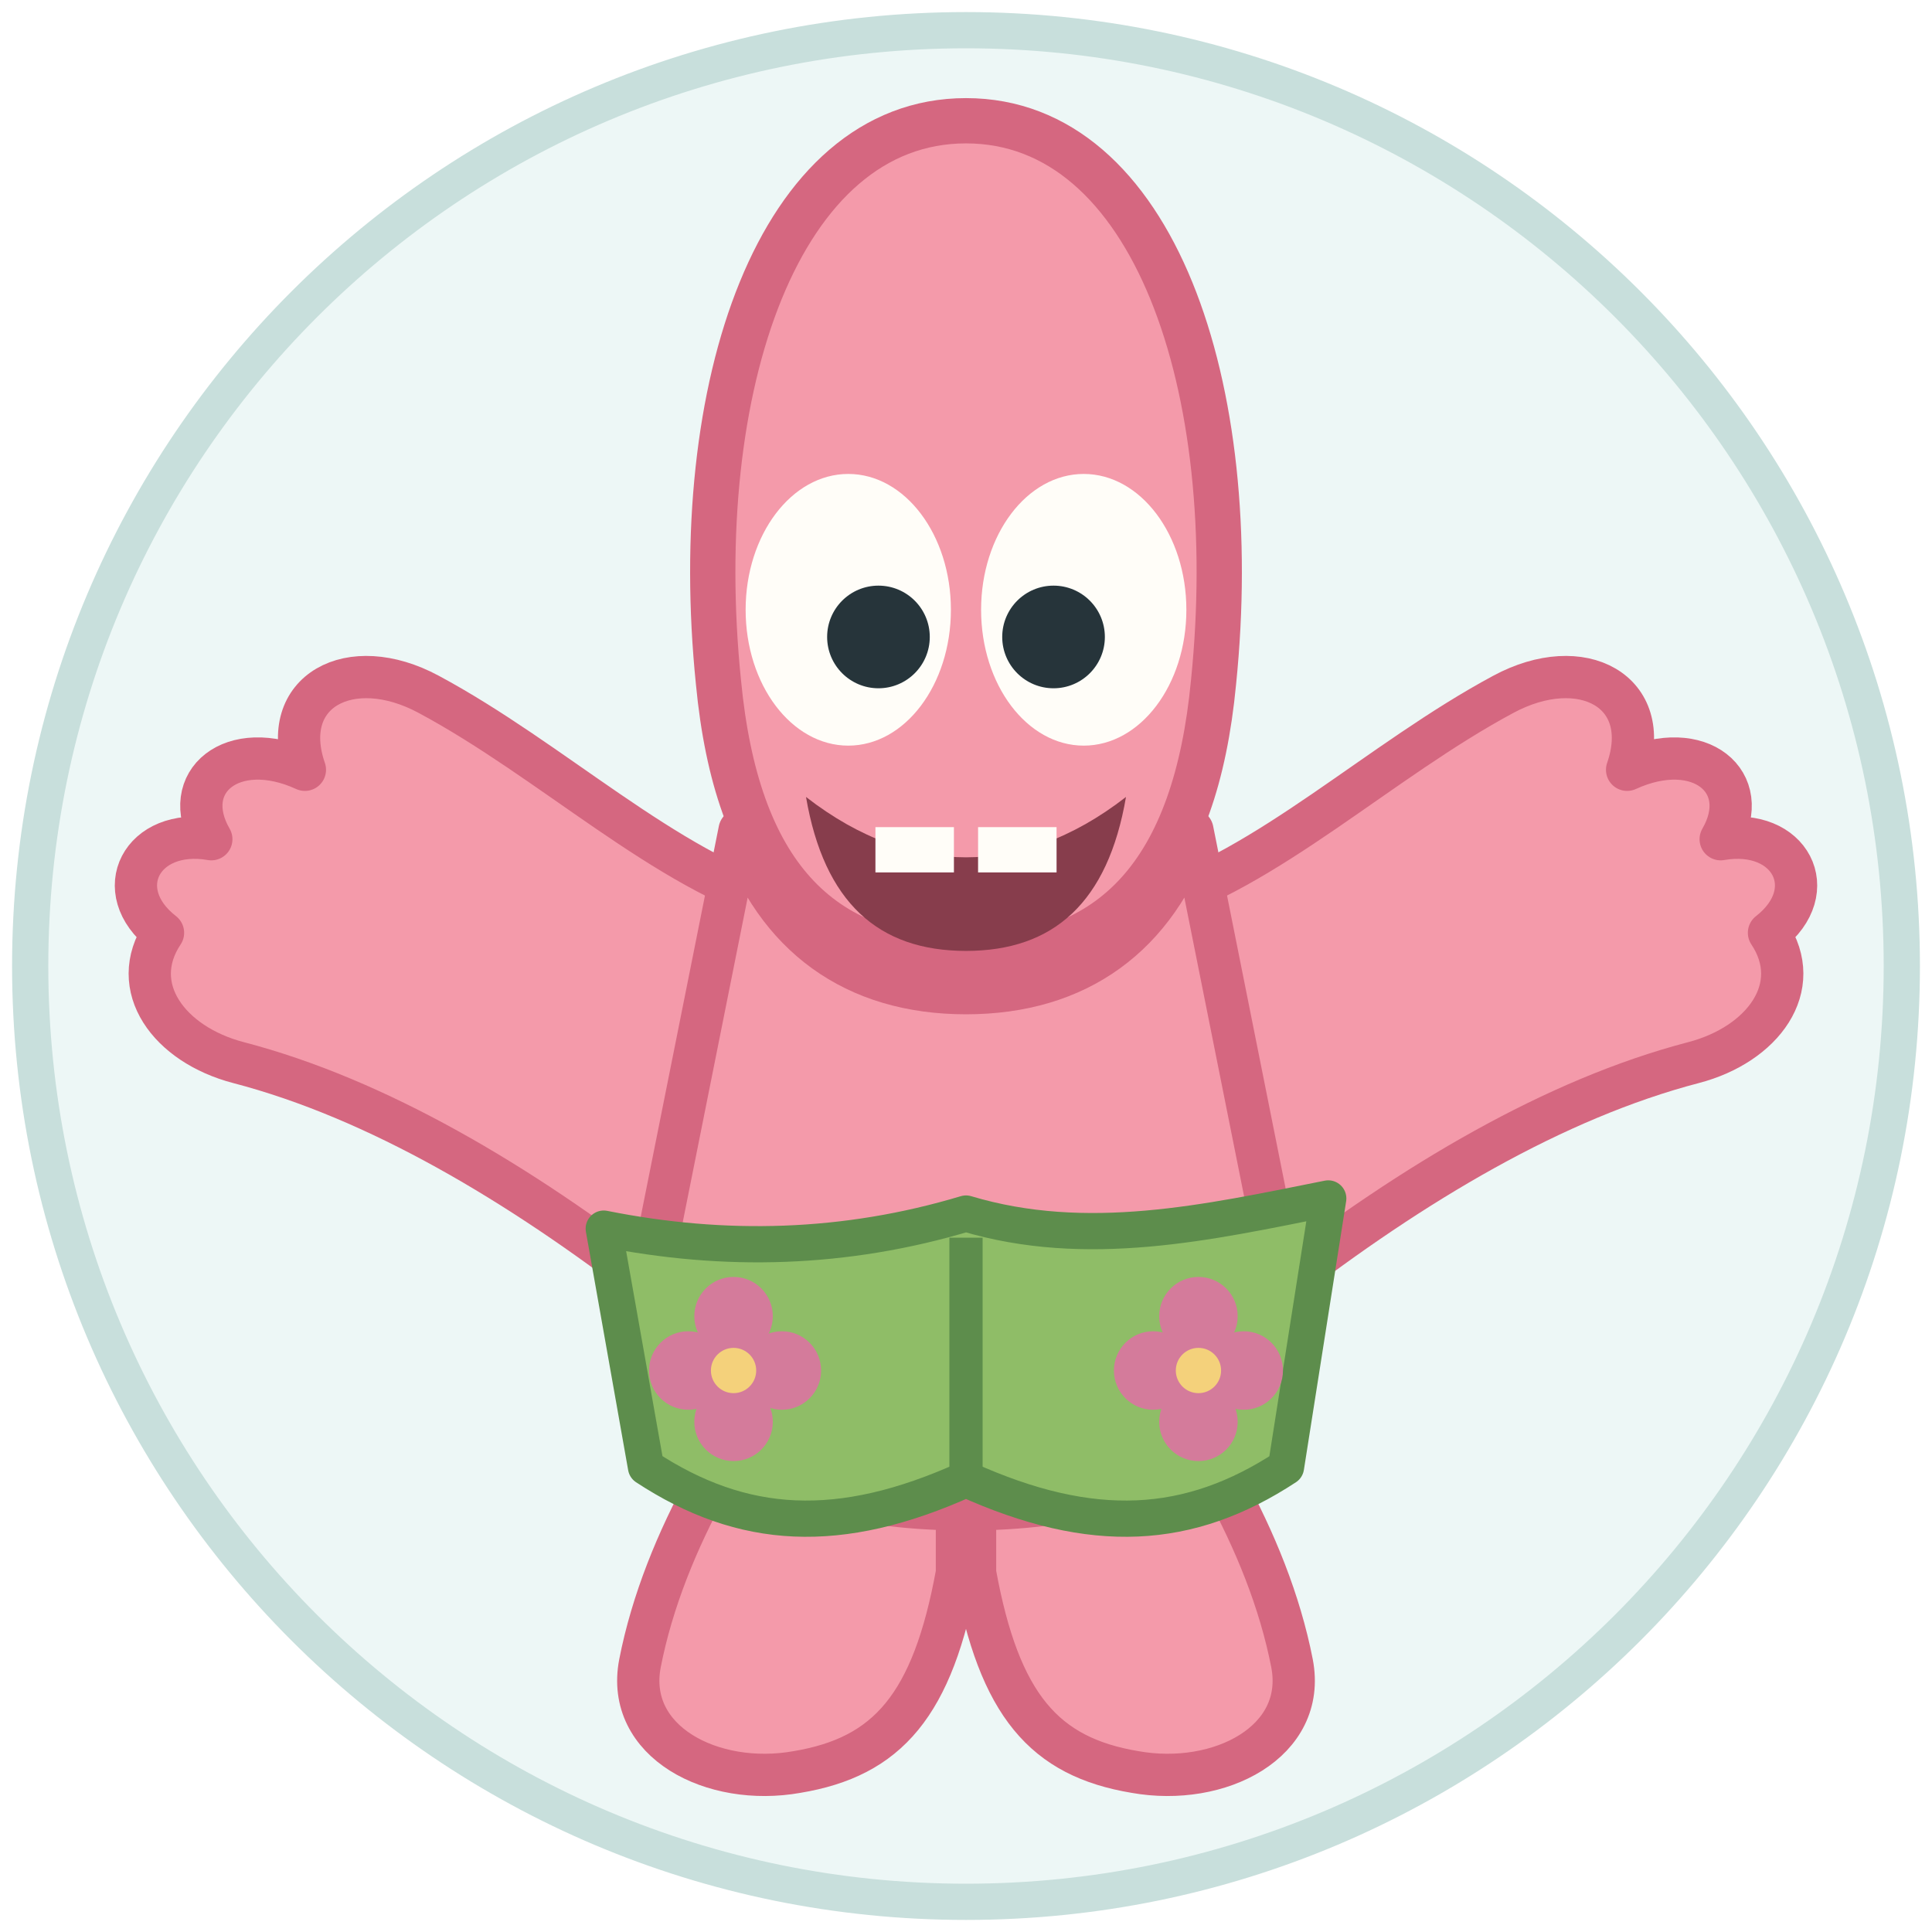
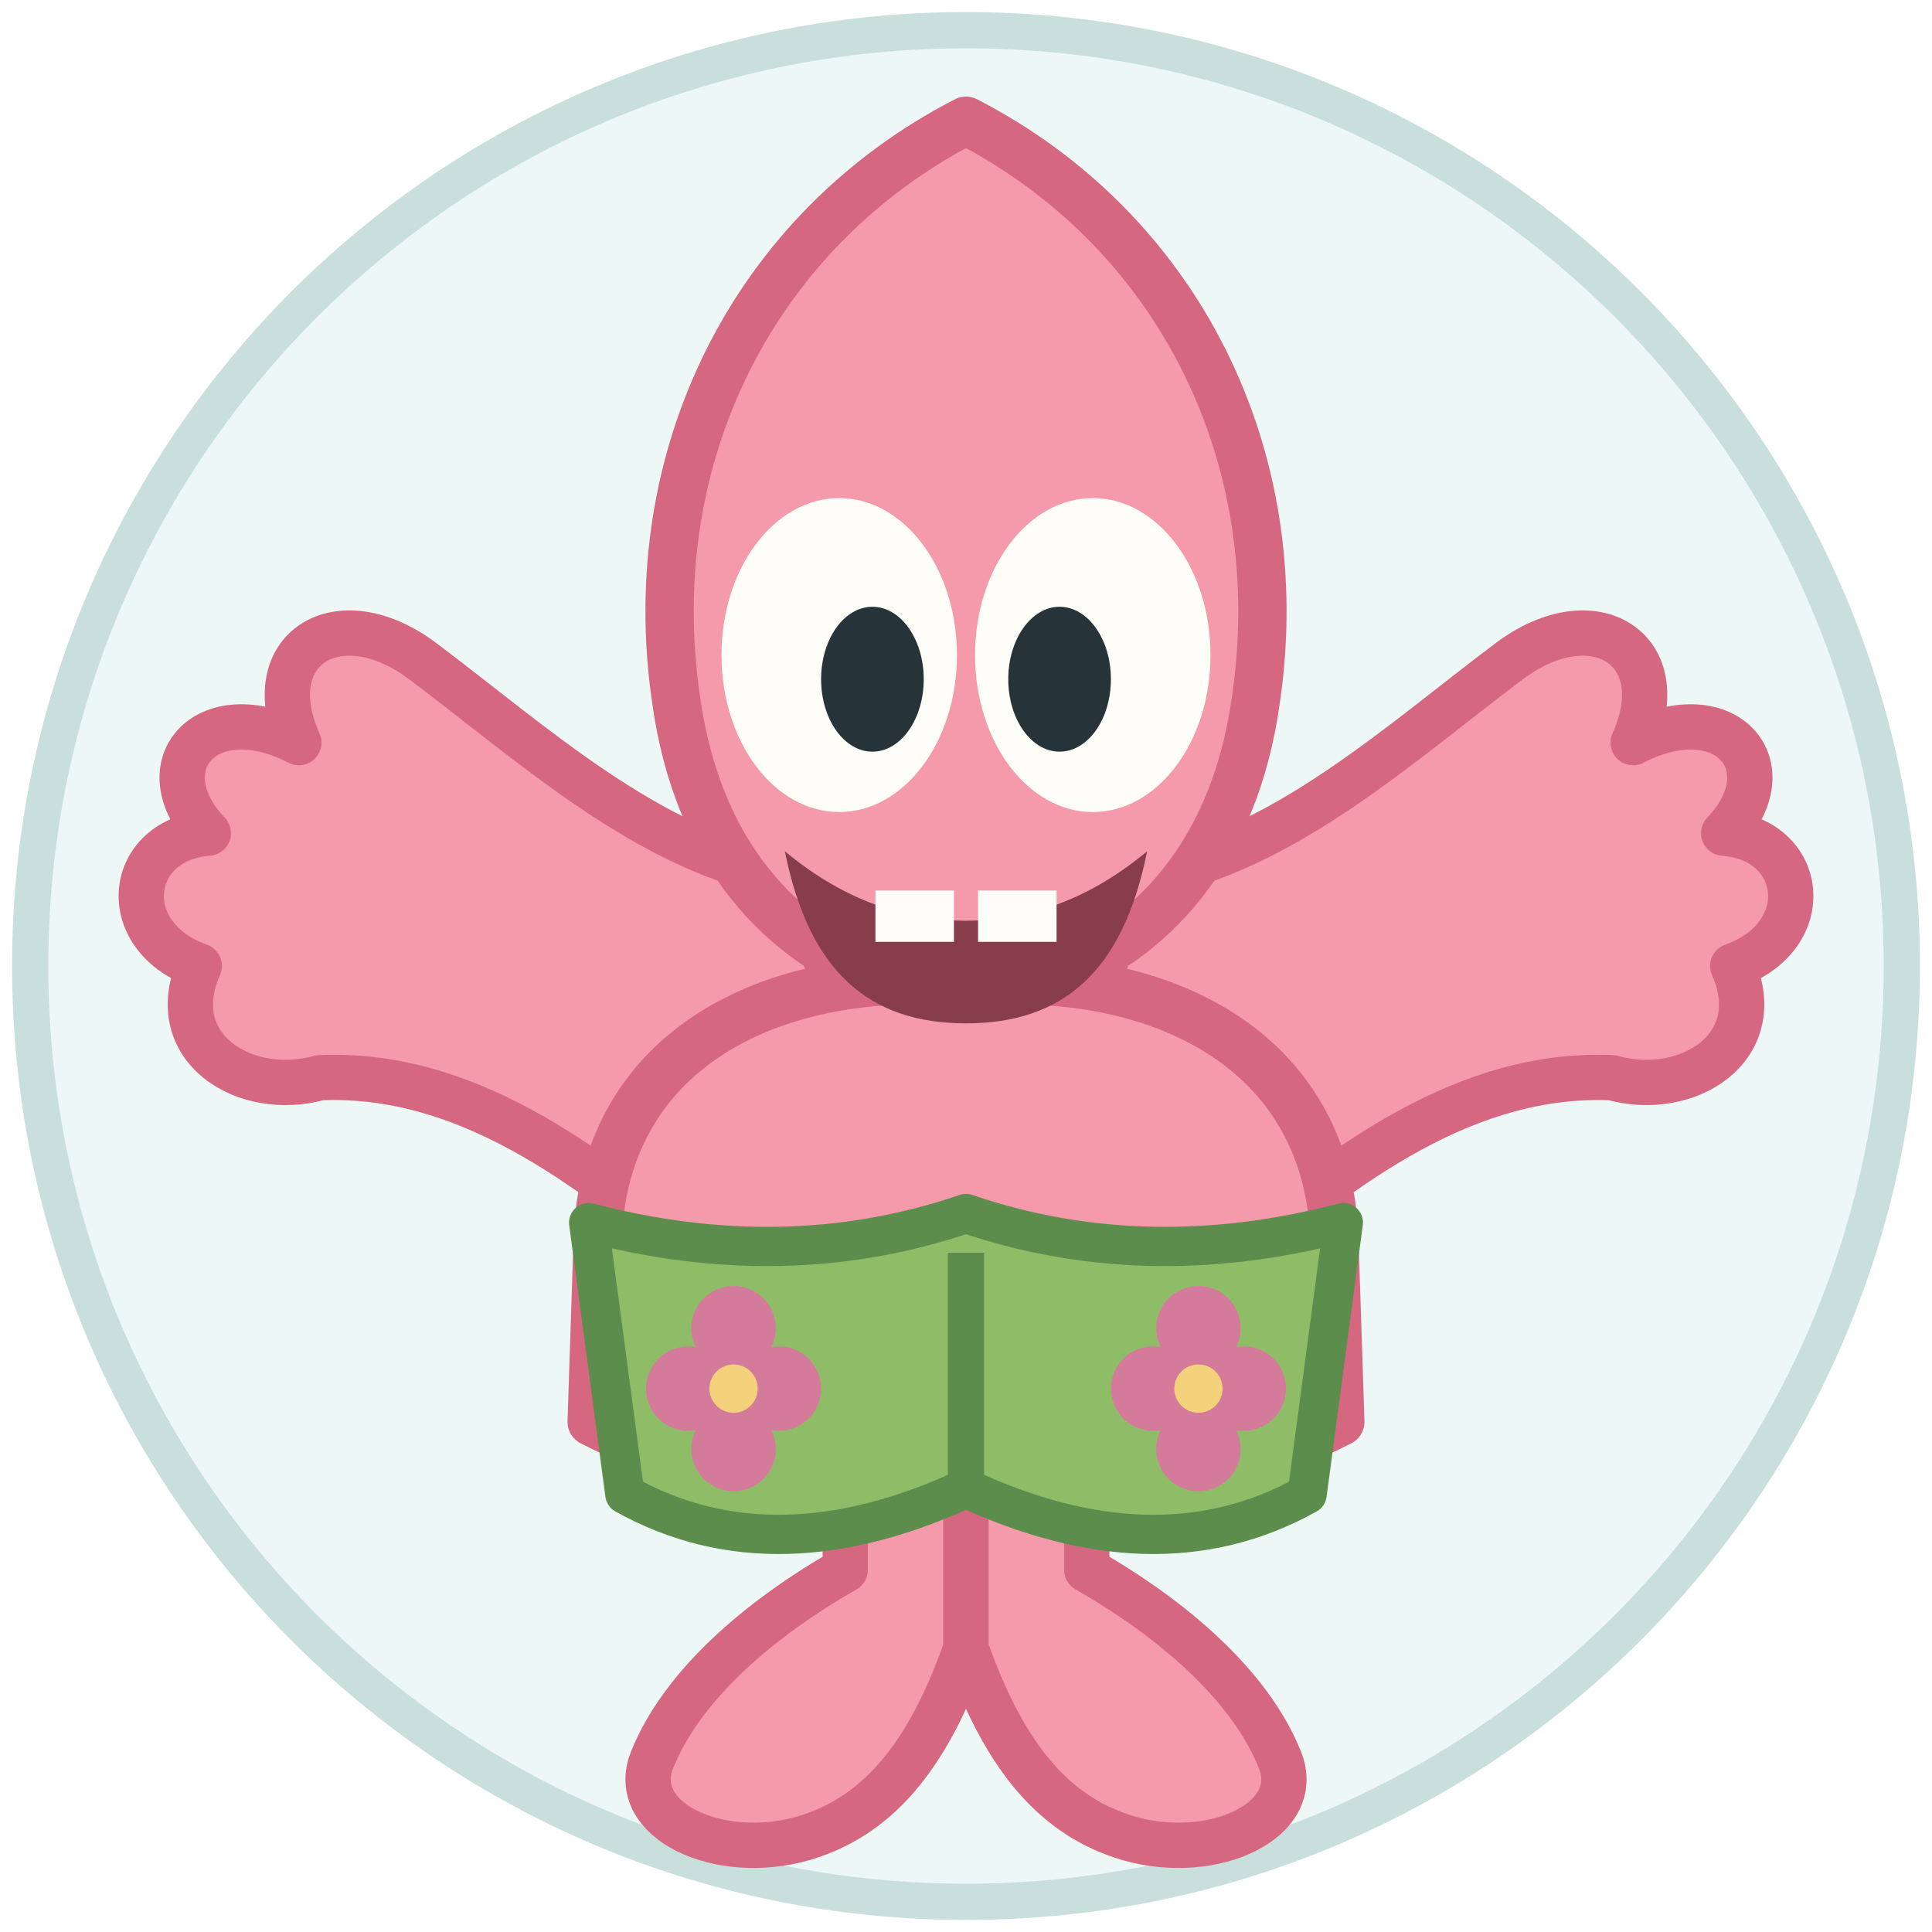
<svg xmlns="http://www.w3.org/2000/svg" width="64" height="64" viewBox="0 0 64 64" role="img" aria-label="派大星头像">
  <circle cx="32" cy="32" r="31" fill="#edf7f6" stroke="#c8dfdc" stroke-width="1.2" />
-   <path d="M26 30c-4-1.2-7.7-4.8-11.8-7-2.6-1.4-5-.1-4.1 2.5-2.4-1.1-4.2.4-3.1 2.3-2.3-.4-3.4 1.7-1.6 3.1-1.2 1.8.2 3.7 2.5 4.3 4.6 1.2 9.3 4 13.7 7.4l5.8-2.8Z" fill="#f49aaa" stroke="#d56780" stroke-width="1.4" stroke-linecap="round" stroke-linejoin="round" />
-   <path d="M26 30c-4-1.2-7.7-4.8-11.8-7-2.6-1.4-5-.1-4.1 2.5-2.4-1.1-4.2.4-3.1 2.3-2.3-.4-3.4 1.7-1.6 3.1-1.2 1.8.2 3.7 2.5 4.3 4.6 1.2 9.3 4 13.7 7.4l5.8-2.8Z" fill="#f49aaa" stroke="#d56780" stroke-width="1.4" stroke-linecap="round" stroke-linejoin="round" transform="translate(64 0) scale(-1 1)" />
-   <path d="M27 44c-2.5 3-5 7-5.8 11.1-.5 2.6 2.4 4.1 5.2 3.6 3-.5 4.5-2.2 5.3-6.6V44Z" fill="#f49aaa" stroke="#d56780" stroke-width="1.4" stroke-linejoin="round" />
-   <path d="M37 44c2.5 3 5 7 5.8 11.1.5 2.6-2.4 4.1-5.2 3.6-3-.5-4.5-2.2-5.3-6.6V44Z" fill="#f49aaa" stroke="#d56780" stroke-width="1.4" stroke-linejoin="round" />
-   <path d="M24.5 27.5c1.2 3.5 3.8 5.4 7.5 5.4s6.3-1.9 7.5-5.4l3 15c.8 4.4-3.5 7.5-10.5 7.5s-11.3-3.1-10.5-7.5Z" fill="#f49aaa" stroke="#d56780" stroke-width="1.4" stroke-linejoin="round" />
-   <path d="M32 4c6.2 0 9.2 8.8 8.2 18.6-.6 6.3-3.3 9.2-8.2 9.2s-7.6-2.9-8.2-9.2C22.8 12.8 25.8 4 32 4Z" fill="#f49aaa" stroke="#d56780" stroke-width="1.5" stroke-linejoin="round" />
-   <ellipse cx="28.1" cy="20.2" rx="3.4" ry="4.5" fill="#fffdf8" />
-   <ellipse cx="35.9" cy="20.2" rx="3.4" ry="4.5" fill="#fffdf8" />
-   <circle cx="29.1" cy="21.1" r="1.7" fill="#26343a" />
-   <circle cx="34.9" cy="21.1" r="1.7" fill="#26343a" />
-   <path d="M26.7 26.4c1.8 1.4 3.6 2 5.3 2s3.5-.6 5.3-2c-.6 3.5-2.4 5.1-5.3 5.1s-4.7-1.6-5.3-5.1Z" fill="#873d4c" />
-   <path d="M29 27.4h2.6v1.5H29zm3.4 0H35v1.5h-2.6Z" fill="#fffdf8" />
-   <path d="M20 40.7c4 .8 8 .7 12-.5 4 1.2 8 .3 12-.5l-1.4 8.9c-3.2 2.1-6.4 2.3-10.6.4-4.2 1.9-7.4 1.7-10.6-.4Z" fill="#8fbd67" stroke="#5d8d4c" stroke-width="1.2" stroke-linejoin="round" />
-   <path d="M32 41v8.4" fill="none" stroke="#5d8d4c" stroke-width="1.1" />
+   <g fill="#f49aaa" stroke="#d56780" stroke-width="1.5" stroke-linejoin="round" stroke-linecap="round">
+     <path d="M28 44v8c-2.8 1.6-5.4 3.8-6.4 6.3-.8 2 2.2 3.4 5 2.6 2.4-.7 4.1-2.6 5.4-6.3V44Z" />
+     <path d="M36 44v8c2.8 1.6 5.4 3.8 6.4 6.3.8 2-2.2 3.4-5 2.6-2.4-.7-4.1-2.6-5.4-6.3V44Z" />
+     <path d="M26 29c-4.5-.8-8.4-4.4-12-7.1-2.8-2.1-5.5-.4-4.1 2.7-3.1-1.6-5.1.8-3 3-2.7.2-3.1 3.4-.3 4.4-1.2 2.7 1.5 4.4 4 3.7 4.7-.2 8.8 2.7 13 6.4l6.5-4.7Z" />
+     <path d="M26 29c-4.5-.8-8.4-4.4-12-7.1-2.8-2.1-5.5-.4-4.1 2.7-3.1-1.6-5.1.8-3 3-2.7.2-3.1 3.4-.3 4.4-1.2 2.7 1.5 4.4 4 3.7 4.7-.2 8.8 2.7 13 6.4l6.5-4.7Z" transform="translate(64 0) scale(-1 1)" />
+   </g>
+   <path d="M32 4c-7 3.6-10.8 11.1-9.6 19.2.7 5 3.4 8 7 9.3-5.2.3-9.4 3.1-9.6 8.5l-.2 6.1c4.1 2.1 8.1 2.4 12.4.4 4.3 2 8.3 1.7 12.4-.4l-.2-6.1c-.2-5.4-4.4-8.2-9.6-8.5 3.6-1.3 6.3-4.3 7-9.3C42.8 15.1 39 7.6 32 4Z" fill="#f49aaa" stroke="#d56780" stroke-width="1.6" stroke-linejoin="round" />
+   <ellipse cx="27.8" cy="21.7" rx="3.9" ry="5.2" fill="#fffdf8" />
+   <ellipse cx="36.2" cy="21.7" rx="3.9" ry="5.2" fill="#fffdf8" />
+   <ellipse cx="28.9" cy="22.5" rx="1.7" ry="2.4" fill="#26343a" />
+   <ellipse cx="35.1" cy="22.5" rx="1.7" ry="2.4" fill="#26343a" />
+   <path d="M26 28.2c1.8 1.5 3.8 2.3 6 2.3s4.2-.8 6-2.3c-.8 4-2.8 5.7-6 5.7s-5.2-1.7-6-5.7Z" fill="#873d4c" />
+   <path d="M29 29.5h2.6v1.7H29zm3.4 0H35v1.7h-2.6Z" fill="#fffdf8" />
+   <path d="M19.5 40.5c4.2 1.1 8.4 1.1 12.5-.3 4.1 1.4 8.3 1.4 12.5.3l-1.2 9c-3.4 1.9-7.2 1.7-11.3-.2-4.1 1.9-7.9 2.1-11.3.2Z" fill="#8fbd67" stroke="#5d8d4c" stroke-width="1.3" stroke-linejoin="round" />
+   <path d="M32 41.5v7.6" fill="none" stroke="#5d8d4c" stroke-width="1.2" />
  <g fill="#d47b9b">
-     <circle cx="24.3" cy="43.6" r="1.3" />
-     <circle cx="22.8" cy="45.4" r="1.3" />
-     <circle cx="25.9" cy="45.4" r="1.3" />
-     <circle cx="24.3" cy="47.1" r="1.3" />
-     <circle cx="24.3" cy="45.4" r=".75" fill="#f4d17b" />
-     <circle cx="39.7" cy="43.6" r="1.3" />
-     <circle cx="38.2" cy="45.4" r="1.3" />
-     <circle cx="41.2" cy="45.4" r="1.3" />
-     <circle cx="39.7" cy="47.1" r="1.3" />
-     <circle cx="39.7" cy="45.4" r=".75" fill="#f4d17b" />
+     <circle cx="24.3" cy="44" r="1.4" />
+     <circle cx="22.8" cy="46" r="1.4" />
+     <circle cx="25.8" cy="46" r="1.4" />
+     <circle cx="24.3" cy="48" r="1.4" />
+     <circle cx="24.3" cy="46" r=".8" fill="#f4d17b" />
+     <circle cx="39.7" cy="44" r="1.4" />
+     <circle cx="38.2" cy="46" r="1.4" />
+     <circle cx="41.2" cy="46" r="1.4" />
+     <circle cx="39.7" cy="48" r="1.4" />
+     <circle cx="39.7" cy="46" r=".8" fill="#f4d17b" />
  </g>
</svg>
